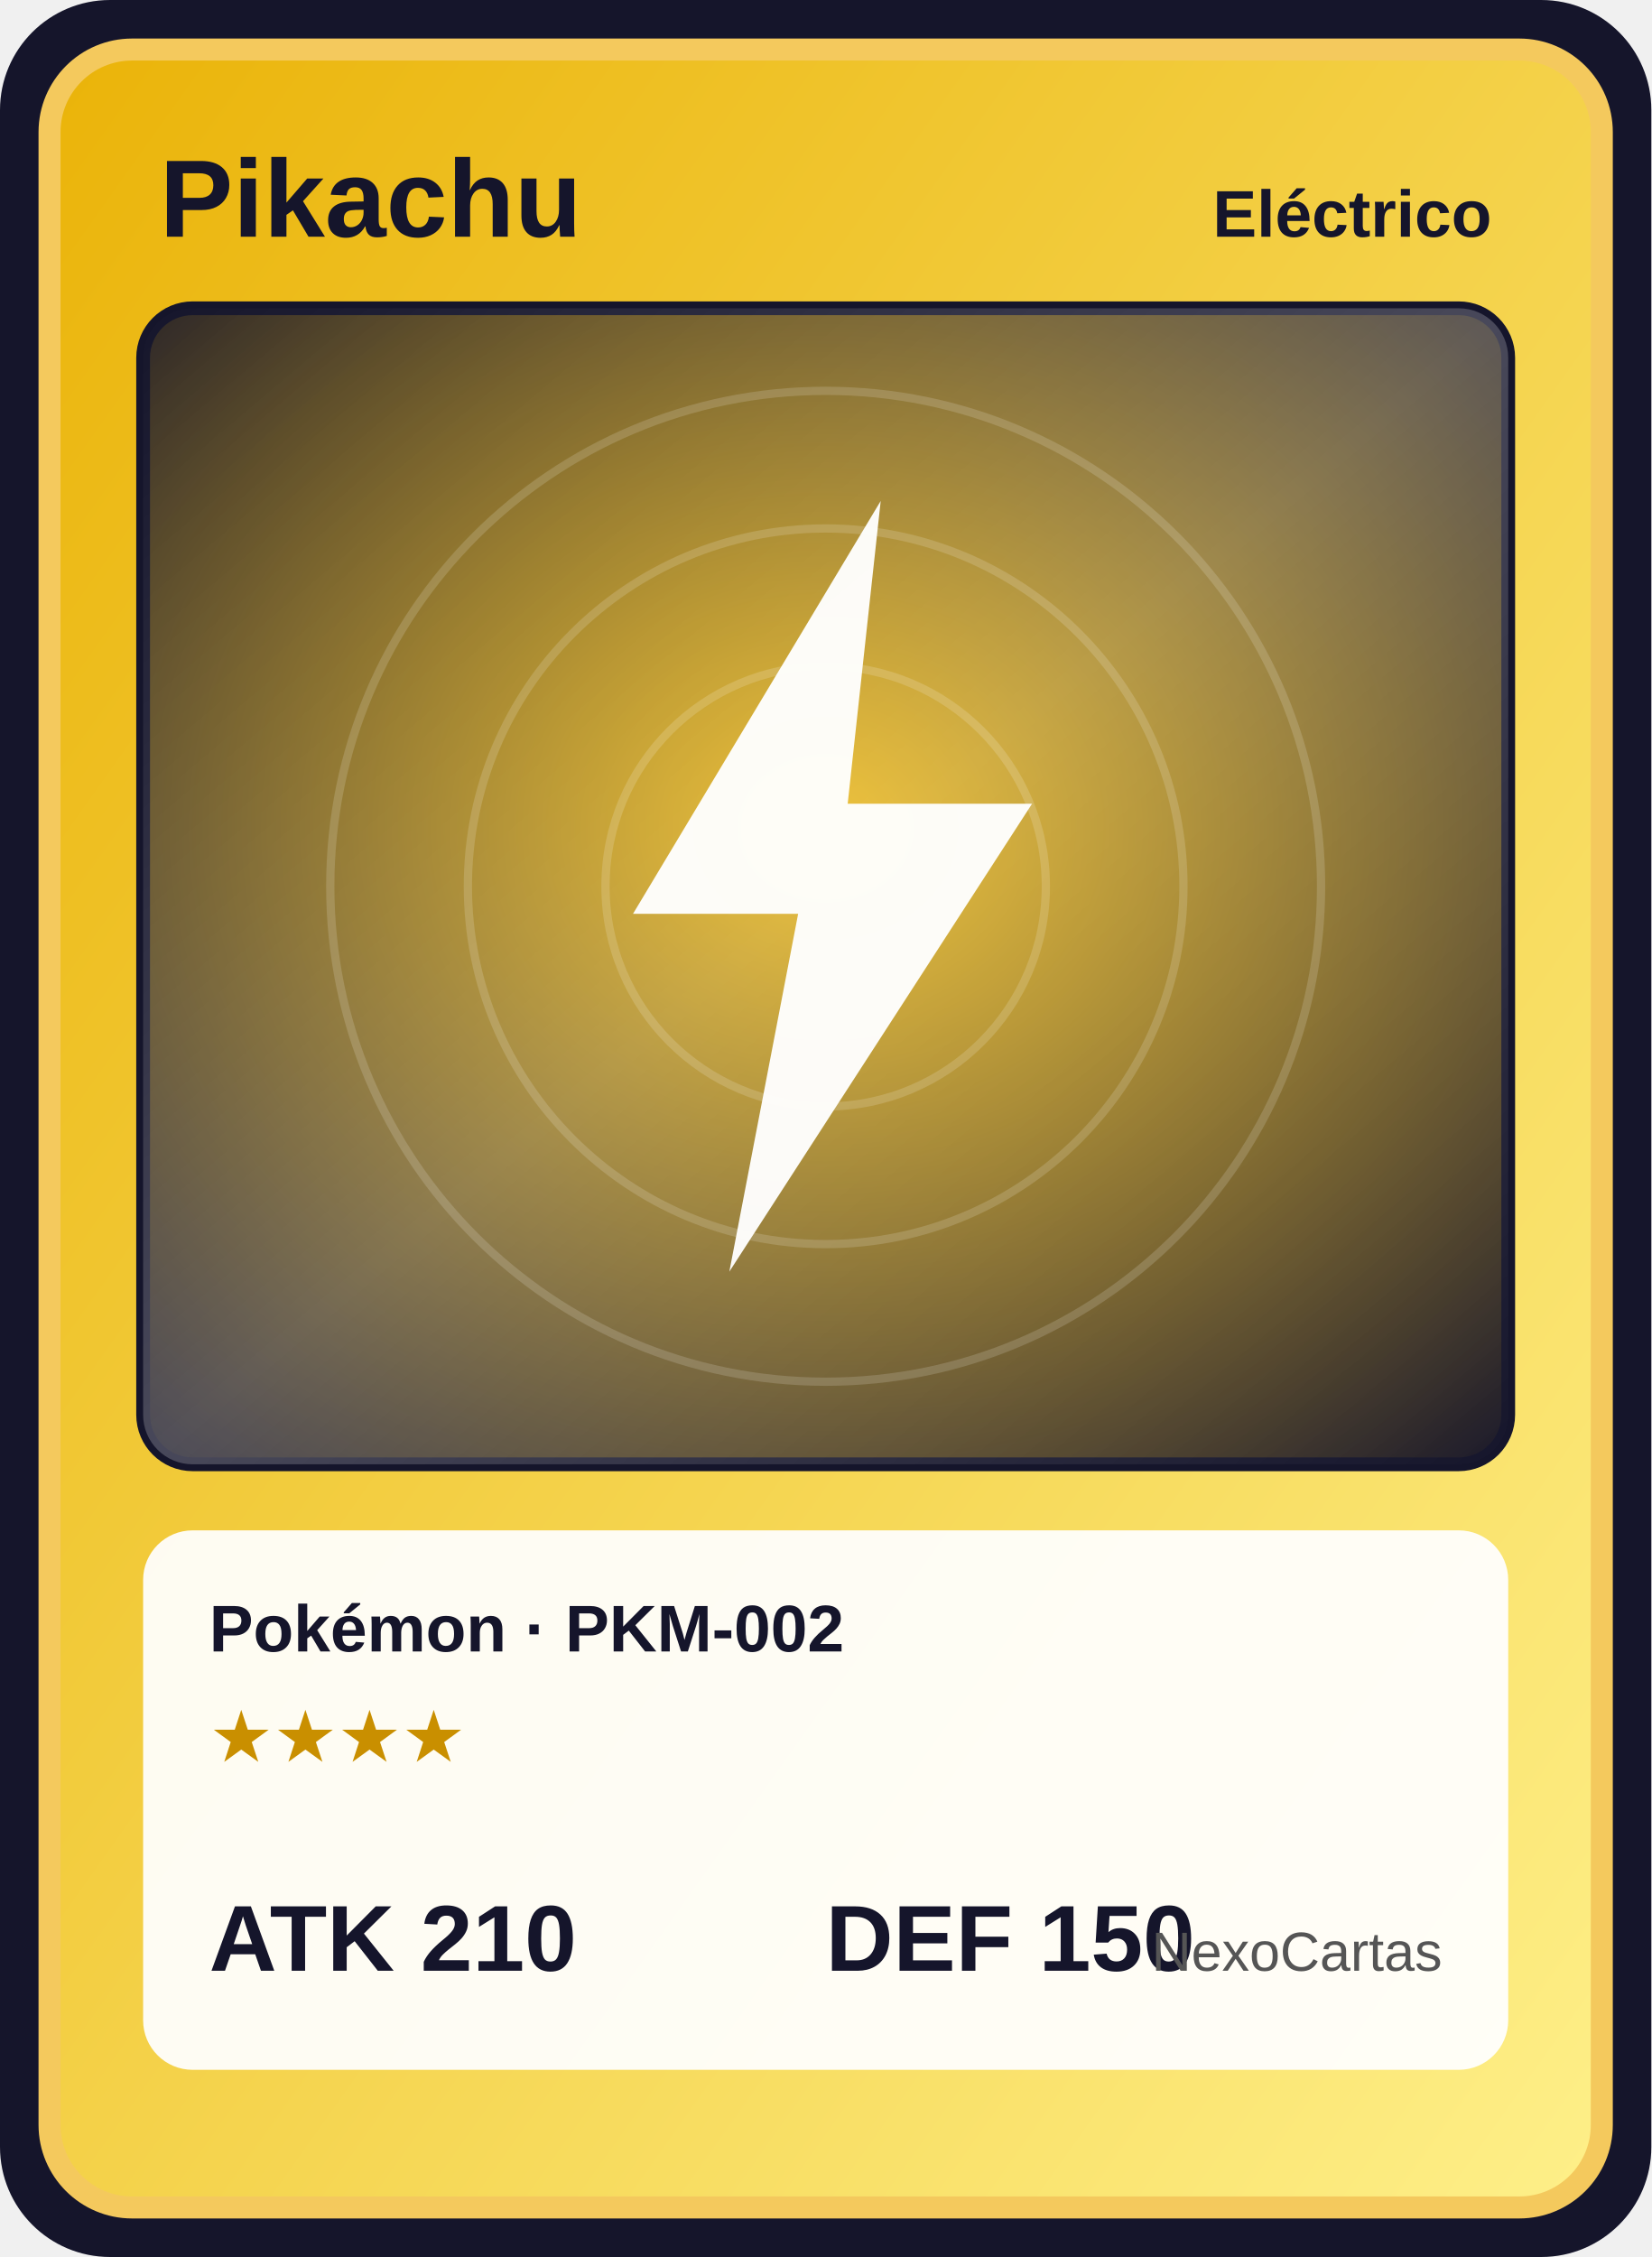
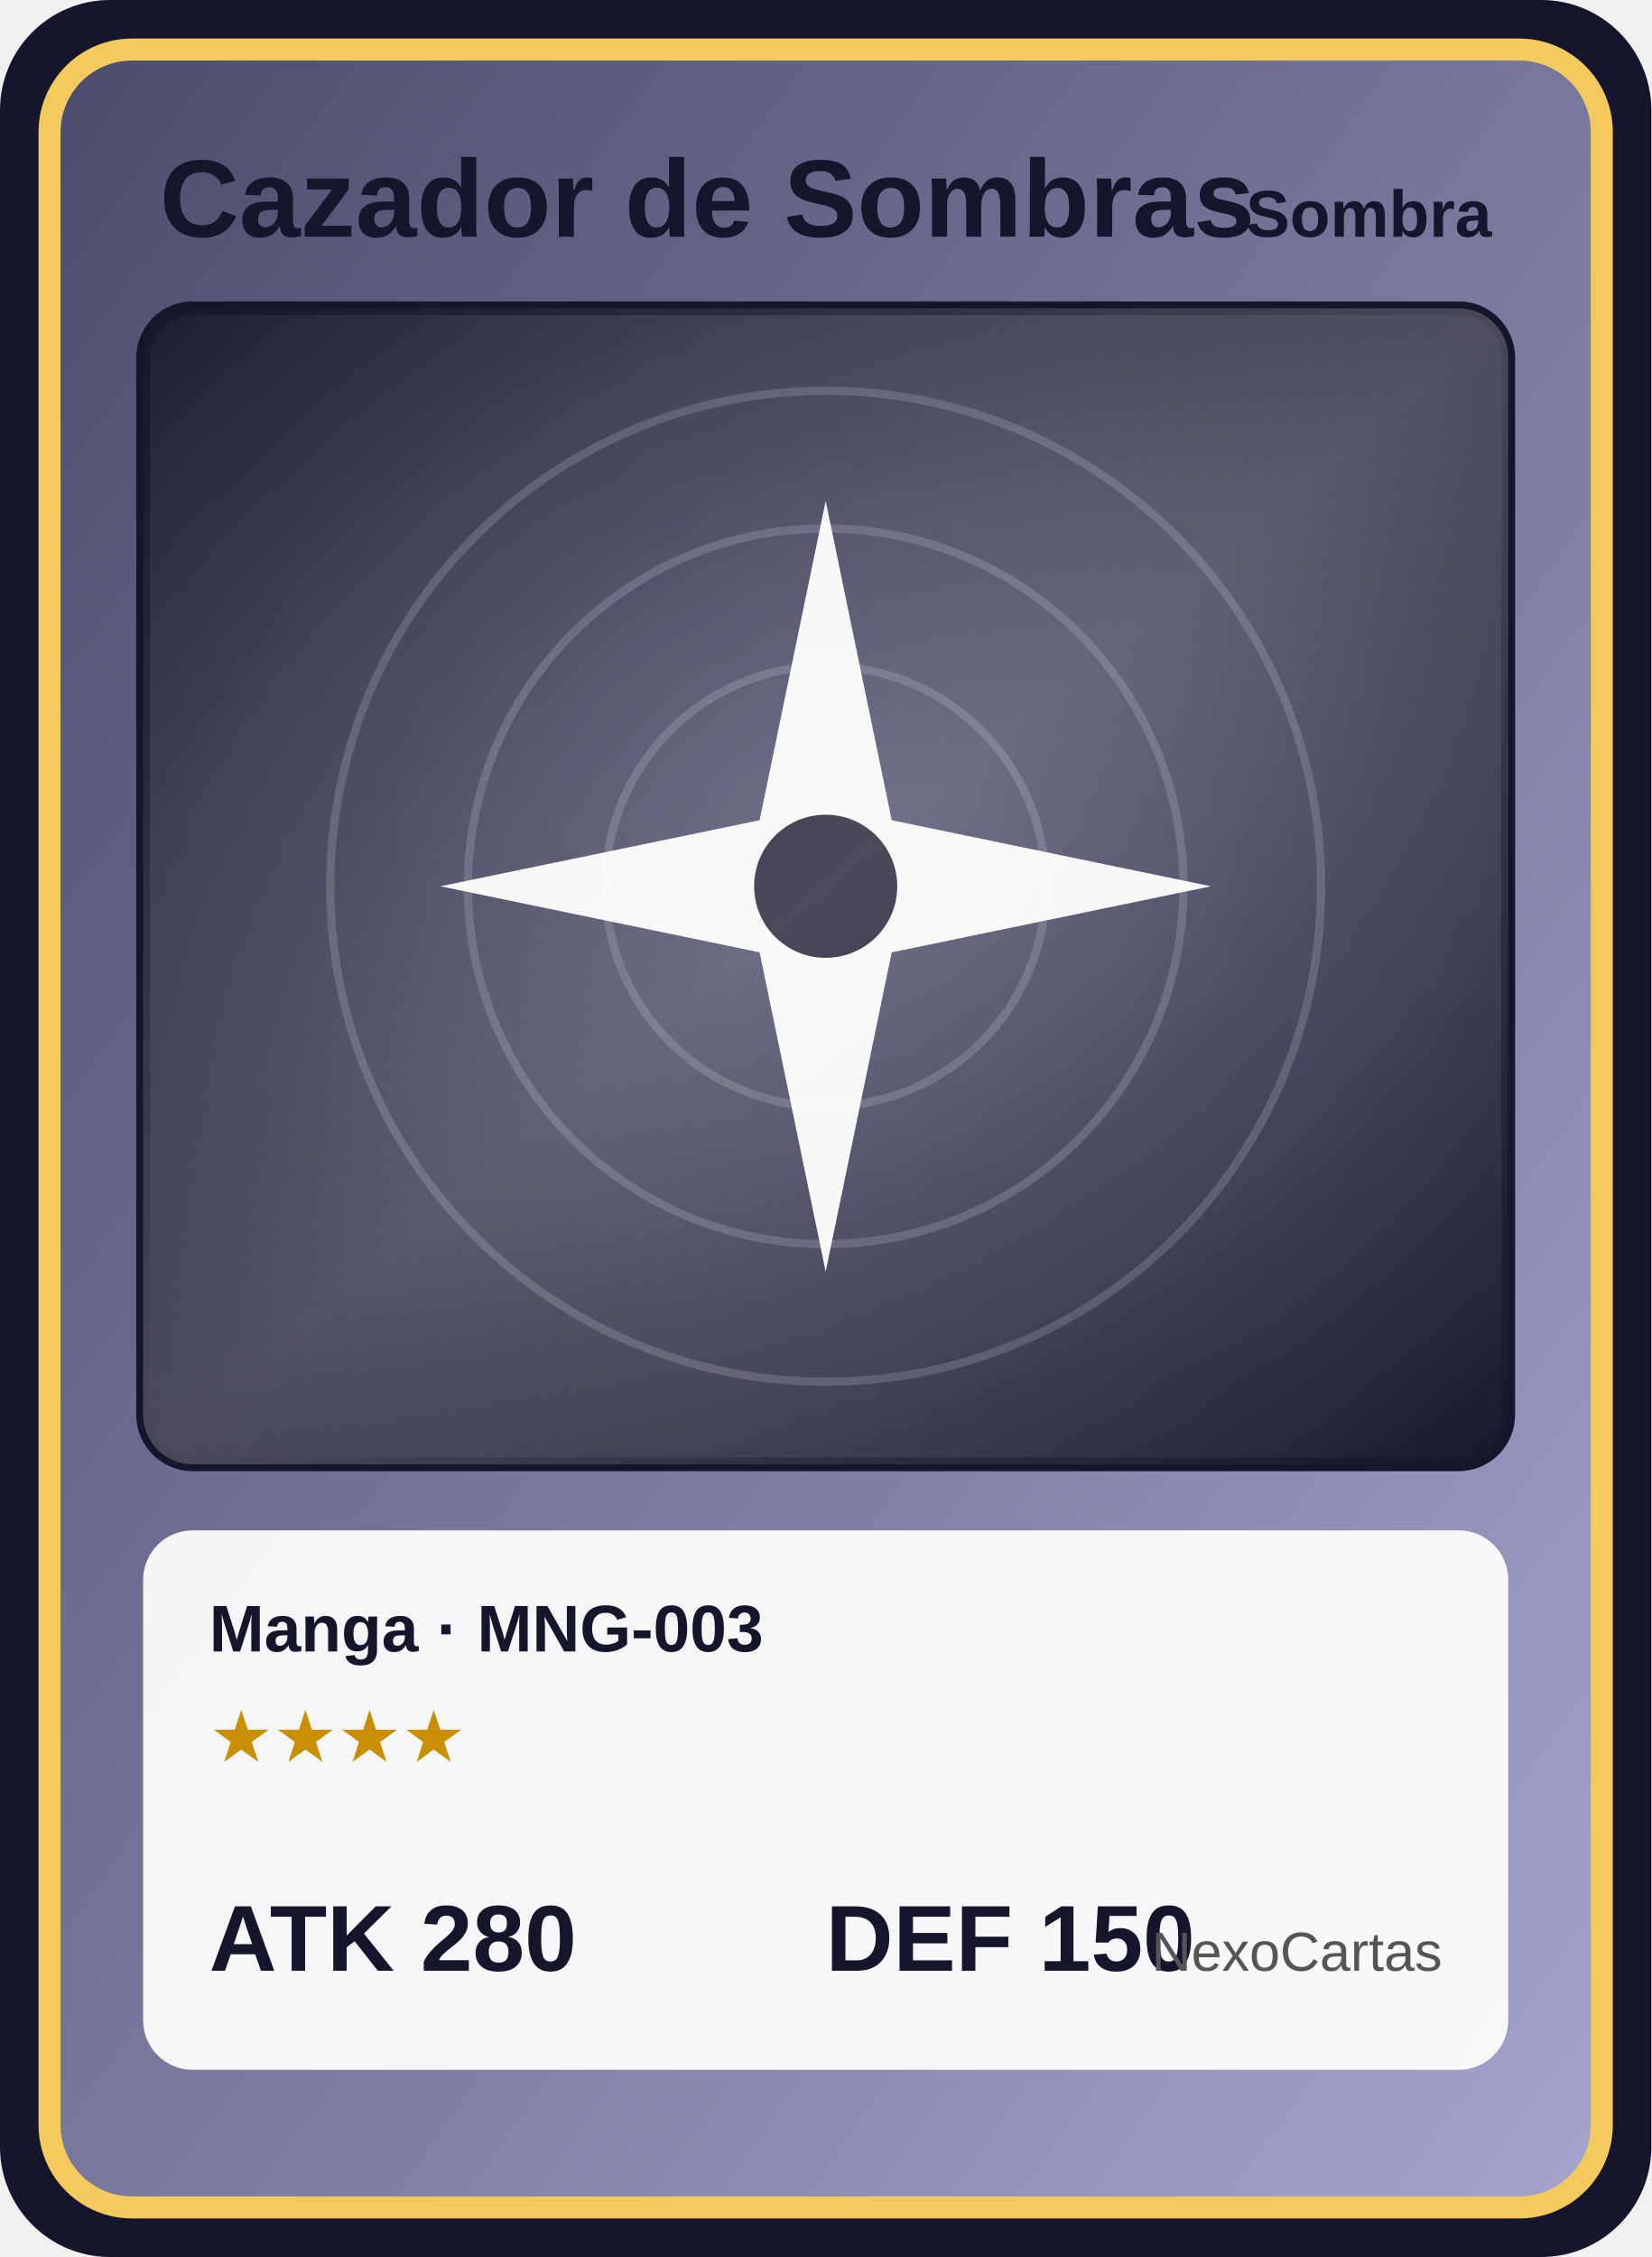
- <svg xmlns="http://www.w3.org/2000/svg" width="600" height="820" viewBox="0 0 600 820" role="img" aria-label="Pikachu">
+ <svg xmlns="http://www.w3.org/2000/svg" width="600" height="820" viewBox="0 0 600 820" role="img" aria-label="Cazador de Sombras">
  <defs>
    <linearGradient id="marco" x1="0" y1="0" x2="1" y2="1">
-       <stop offset="0" stop-color="#eab308" />
-       <stop offset="1" stop-color="#fef08a" />
+       <stop offset="0" stop-color="#4b4b6b" />
+       <stop offset="1" stop-color="#a5a5d0" />
    </linearGradient>
    <radialGradient id="arte" cx=".5" cy=".45" r=".75">
-       <stop offset="0" stop-color="#eab308" />
+       <stop offset="0" stop-color="#4b4b6b" />
      <stop offset="1" stop-color="#15152b" />
    </radialGradient>
    <linearGradient id="holo" x1="0" y1="0" x2="1" y2="1">
      <stop offset="0" stop-color="#fff" stop-opacity="0" />
      <stop offset=".5" stop-color="#fff" stop-opacity=".22" />
      <stop offset="1" stop-color="#fff" stop-opacity="0" />
    </linearGradient>
  </defs>
  <rect width="600" height="820" rx="40" fill="#15152b" />
  <rect x="18" y="18" width="564" height="784" rx="30" fill="url(#marco)" stroke="#f4c95d" stroke-width="8" />
-   <text x="58" y="86" font-family="Arial" font-weight="800" font-size="40" fill="#15152b">Pikachu</text>
-   <text x="542" y="86" font-family="Arial" font-weight="700" font-size="24" text-anchor="end" fill="#15152b">Eléctrico</text>
+   <text x="58" y="86" font-family="Arial" font-weight="800" font-size="40" fill="#15152b">Cazador de Sombras</text>
+   <text x="542" y="86" font-family="Arial" font-weight="700" font-size="24" text-anchor="end" fill="#15152b">Sombra</text>
  <rect x="52" y="112" width="496" height="420" rx="18" fill="url(#arte)" stroke="#15152b" stroke-width="5" />
  <g fill="none" stroke="#fff" opacity=".16" stroke-width="3">
    <circle cx="300" cy="322" r="80" />
    <circle cx="300" cy="322" r="130" />
    <circle cx="300" cy="322" r="180" />
  </g>
  <g transform="translate(300 322)" fill="#fff" opacity=".96">
-     <polygon points="20,-140 -70,10 -10,10 -35,140 75,-30 8,-30" />
+     <polygon points="0,-140 24,-24 140,0 24,24 0,140 -24,24 -140,0 -24,-24" />
+     <circle r="26" fill="#15152b" />
  </g>
  <rect x="52" y="112" width="496" height="420" rx="18" fill="url(#holo)" />
  <rect x="52" y="556" width="496" height="196" rx="18" fill="#fff" opacity=".93" />
-   <text x="76" y="600" font-family="Arial" font-weight="700" font-size="24" fill="#15152b">Pokémon · PKM-002</text>
+   <text x="76" y="600" font-family="Arial" font-weight="700" font-size="24" fill="#15152b">Manga · MNG-003</text>
  <text x="76" y="640" font-family="Arial" font-size="26" fill="#c98f00">★★★★</text>
-   <text x="76" y="716" font-family="Arial" font-weight="800" font-size="34" fill="#15152b">ATK 210</text>
+   <text x="76" y="716" font-family="Arial" font-weight="800" font-size="34" fill="#15152b">ATK 280</text>
  <text x="300" y="716" font-family="Arial" font-weight="800" font-size="34" fill="#15152b">DEF 150</text>
  <text x="524" y="716" font-family="Arial" font-size="20" text-anchor="end" fill="#555">NexoCartas</text>
</svg>
